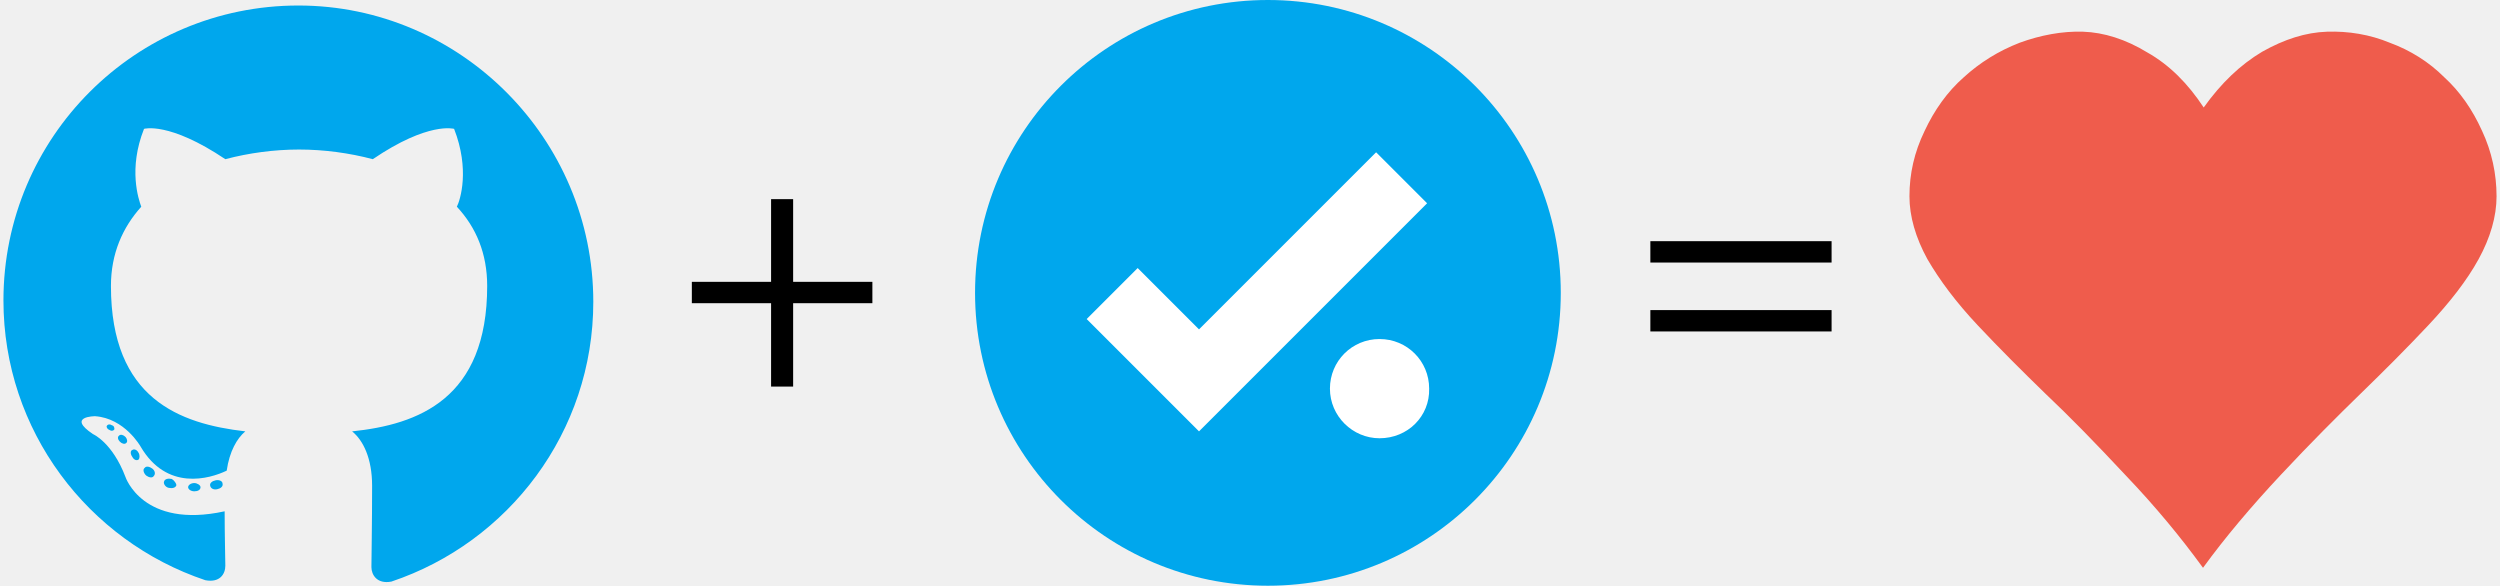
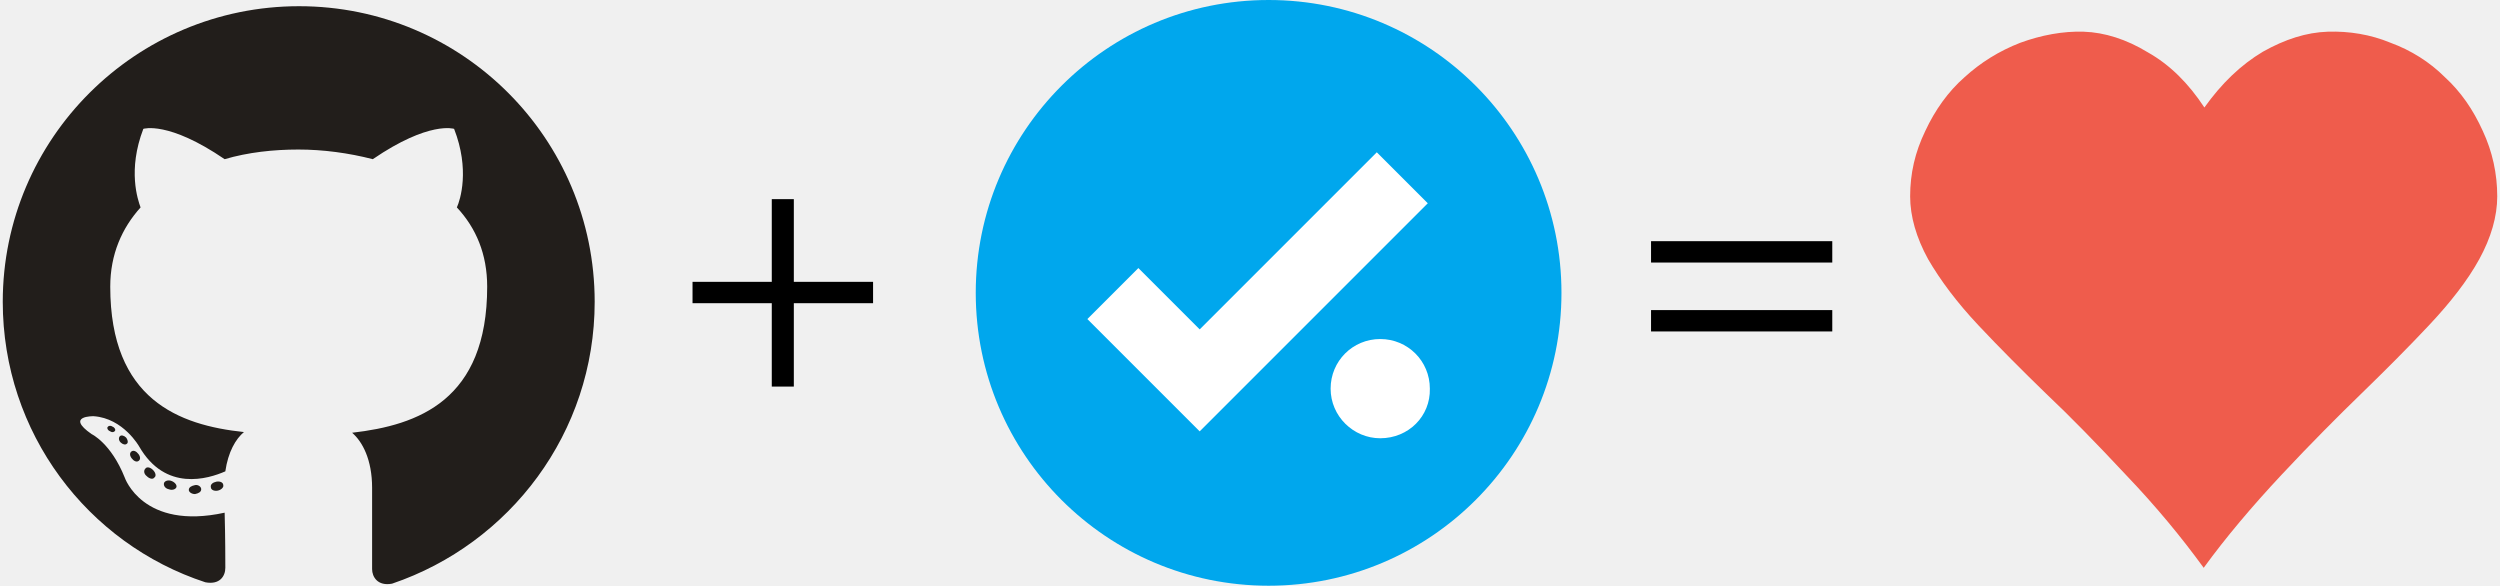
- <svg xmlns="http://www.w3.org/2000/svg" version="1.1" id="Layer_1" x="0px" y="0px" width="362.8px" height="85px" viewBox="158.5 165.9 362.8 85" enable-background="new 158.5 165.9 362.8 85" xml:space="preserve">
+ <svg xmlns="http://www.w3.org/2000/svg" version="1.1" id="Layer_1" x="0px" y="0px" width="362.8px" height="85px" viewBox="0 0 362.8 85" enable-background="new 0 0 362.8 85" xml:space="preserve">
  <g>
    <g>
-       <circle id="XMLID_10_" fill="#00A7ED" cx="342.5" cy="208.4" r="42.5" />
-       <g id="XMLID_969_">
-         <g id="XMLID_171_">
-           <path id="XMLID_193_" fill="#00A7ED" d="M201.8,166.7c-23.6,0-42.8,19.1-42.8,42.8c0,18.9,12.3,34.9,29.3,40.6      c2.1,0.4,2.9-0.9,2.9-2.1c0-1-0.1-4.4-0.1-7.9c-11.9,2.6-14.4-5-14.4-5c-1.9-5-4.7-6.2-4.7-6.2c-3.9-2.6,0.3-2.6,0.3-2.6      c4.3,0.3,6.6,4.4,6.6,4.4c3.8,6.5,10,4.7,12.5,3.5c0.4-2.8,1.5-4.7,2.7-5.7c-9.5-1.1-19.5-4.7-19.5-21.1c0-4.7,1.7-8.5,4.4-11.5      c-0.4-1.1-1.9-5.5,0.4-11.3c0,0,3.6-1.1,11.8,4.4c3.4-0.9,7.1-1.4,10.7-1.4s7.3,0.5,10.7,1.4c8.1-5.5,11.8-4.4,11.8-4.4      c2.3,5.9,0.9,10.3,0.4,11.3c2.8,3,4.4,6.8,4.4,11.5c0,16.4-10,20.1-19.6,21.1c1.6,1.3,2.9,3.9,2.9,7.9c0,5.7-0.1,10.3-0.1,11.8      c0,1.1,0.8,2.5,2.9,2.1c17-5.7,29.3-21.7,29.3-40.6C244.6,186,225.3,166.7,201.8,166.7z" />
-           <path id="XMLID_190_" fill="#00A7ED" d="M175.1,228.2c-0.1,0.2-0.4,0.3-0.7,0.1c-0.3-0.1-0.5-0.4-0.4-0.6      c0.1-0.2,0.4-0.3,0.7-0.1C175.1,227.7,175.1,228,175.1,228.2L175.1,228.2z" />
-           <path id="XMLID_187_" fill="#00A7ED" d="M176.8,230.2c-0.2,0.2-0.6,0.1-0.9-0.2c-0.3-0.3-0.4-0.7-0.1-0.9      c0.2-0.2,0.6-0.1,0.9,0.2C176.9,229.5,177.1,230,176.8,230.2L176.8,230.2z" />
-           <path id="XMLID_184_" fill="#00A7ED" d="M178.6,232.6c-0.3,0.2-0.7,0-0.9-0.4c-0.3-0.4-0.3-0.9,0-1c0.3-0.2,0.7,0,0.9,0.4      C178.8,231.9,178.8,232.4,178.6,232.6L178.6,232.6z" />
-           <path id="XMLID_181_" fill="#00A7ED" d="M180.8,235c-0.2,0.3-0.7,0.2-1.1-0.1c-0.4-0.4-0.5-0.9-0.2-1.1c0.2-0.3,0.7-0.2,1.1,0.1      S181.1,234.7,180.8,235L180.8,235z" />
-           <path id="XMLID_178_" fill="#00A7ED" d="M184.1,236.3c-0.1,0.4-0.6,0.5-1.1,0.4s-0.8-0.6-0.7-0.9c0.1-0.4,0.6-0.5,1.1-0.4      C183.8,235.6,184.1,236.1,184.1,236.3L184.1,236.3z" />
-           <path id="XMLID_175_" fill="#00A7ED" d="M187.6,236.6c0,0.4-0.4,0.6-0.9,0.6s-0.9-0.3-0.9-0.6s0.4-0.6,0.9-0.6      C187.1,236,187.6,236.3,187.6,236.6L187.6,236.6z" />
-           <path id="XMLID_172_" fill="#00A7ED" d="M190.8,236.1c0.1,0.4-0.3,0.7-0.8,0.8s-0.9-0.1-1-0.5s0.3-0.7,0.8-0.8      S190.8,235.7,190.8,236.1L190.8,236.1z" />
-         </g>
+       <g>
+         <circle id="XMLID_10_" fill="#00A7ED" cx="184.1" cy="42.5" r="42.5" />
+       </g>
+       <g enable-background="new    ">
+         <path d="M115.2,28.9v12h11.5V44h-11.5v12.1H112V44h-11.5v-3.1H112v-12L115.2,28.9L115.2,28.9z" />
+       </g>
+       <g id="XMLID_1016_">
+         <path id="XMLID_1023_" fill="#FFFFFF" d="M166.7,55.2L166.7,55.2l-8.9-8.9l7.4-7.4l8.9,8.9l25.7-25.7l7.4,7.4l-33.1,33.1     L166.7,55.2z M200.3,63.6c-3.9,0-7.2-3.2-7.2-7.2s3.2-7.2,7.2-7.2s7.2,3.2,7.2,7.2C207.6,60.4,204.4,63.6,200.3,63.6" />
+       </g>
+       <path id="XMLID_963_" fill="#EF5C4C" d="M319.9,15.6c2.5-3.5,5.3-6.2,8.5-8.1c3.2-1.8,6.3-2.8,9.4-2.9c3.1-0.1,6.2,0.4,9.1,1.6    c3,1.1,5.7,2.8,7.9,5c2.3,2.1,4.1,4.7,5.5,7.8c1.4,3,2.1,6.2,2.1,9.5c0,2.9-0.9,6-2.6,9.1c-1.7,3.1-4.2,6.3-7.3,9.6    c-3.1,3.3-6.4,6.6-9.8,9.9c-3.4,3.3-7.3,7.2-11.6,11.8c-4.3,4.6-8.1,9.1-11.3,13.5c-3.2-4.4-6.9-8.9-11.3-13.5    c-4.3-4.6-8.1-8.5-11.6-11.8c-3.4-3.3-6.7-6.6-9.8-9.9c-3.1-3.3-5.5-6.5-7.3-9.6c-1.7-3.1-2.6-6.2-2.6-9.1c0-3.3,0.7-6.4,2.2-9.5    c1.4-3,3.3-5.7,5.7-7.8c2.3-2.1,5-3.8,8.1-5c3-1.1,6.2-1.7,9.2-1.6c3,0.1,6.2,1.1,9.3,3C314.9,9.4,317.6,12.1,319.9,15.6z" />
+       <g enable-background="new    ">
+         <path d="M239.6,38.1V35h26.3v3.1H239.6z M239.6,48.1V45h26.3v3.1H239.6z" />
      </g>
    </g>
-     <g enable-background="new    ">
-       <path d="M273.6,194.8v12h11.5v3.1h-11.5V222h-3.2v-12.1h-11.5v-3.1h11.5v-12H273.6z" />
-     </g>
-     <g id="XMLID_1016_">
-       <path id="XMLID_1023_" fill="#FFFFFF" d="M325.1,221.1L325.1,221.1l-8.9-8.9l7.4-7.4l8.9,8.9l25.7-25.7l7.4,7.4l-33.1,33.1    L325.1,221.1z M358.7,229.5c-3.9,0-7.2-3.2-7.2-7.2s3.2-7.2,7.2-7.2s7.2,3.2,7.2,7.2C366,226.3,362.8,229.5,358.7,229.5" />
-     </g>
-     <path id="XMLID_963_" fill="#EF5C4C" d="M478.3,181.5c2.5-3.5,5.3-6.2,8.5-8.1c3.2-1.8,6.3-2.8,9.4-2.9c3.1-0.1,6.2,0.4,9.1,1.6   c3,1.1,5.7,2.8,7.9,5c2.3,2.1,4.1,4.7,5.5,7.8c1.4,3,2.1,6.2,2.1,9.5c0,2.9-0.9,6-2.6,9.1c-1.7,3.1-4.2,6.3-7.3,9.6   c-3.1,3.3-6.4,6.6-9.8,9.9c-3.4,3.3-7.3,7.2-11.6,11.8c-4.3,4.6-8.1,9.1-11.3,13.5c-3.2-4.4-6.9-8.9-11.3-13.5   c-4.3-4.6-8.1-8.5-11.6-11.8c-3.4-3.3-6.7-6.6-9.8-9.9c-3.1-3.3-5.5-6.5-7.3-9.6c-1.7-3.1-2.6-6.2-2.6-9.1c0-3.3,0.7-6.4,2.2-9.5   c1.4-3,3.3-5.7,5.7-7.8c2.3-2.1,5-3.8,8.1-5c3-1.1,6.2-1.7,9.2-1.6c3,0.1,6.2,1.1,9.3,3C473.3,175.3,476,178,478.3,181.5z" />
-     <g enable-background="new    ">
-       <path d="M398,204v-3.1h26.3v3.1H398z M398,214v-3.1h26.3v3.1H398z" />
+     <g>
+       <path fill-rule="evenodd" clip-rule="evenodd" fill="#221E1B" d="M43.4,0.9C19.7,0.9,0.4,20.1,0.4,43.8c0,19,12.3,35.1,29.4,40.7    c2.1,0.4,2.9-0.9,2.9-2.1c0-1,0-4.4-0.1-8c-11.9,2.6-14.5-5.1-14.5-5.1c-2-5-4.8-6.3-4.8-6.3c-3.9-2.7,0.3-2.6,0.3-2.6    c4.3,0.3,6.6,4.4,6.6,4.4c3.8,6.6,10,4.7,12.5,3.6c0.4-2.8,1.5-4.7,2.7-5.7C26,61.7,16,58,16,41.6c0-4.7,1.7-8.5,4.4-11.5    c-0.4-1.1-1.9-5.4,0.4-11.4c0,0,3.6-1.2,11.8,4.4c3.4-1,7.1-1.4,10.7-1.4c3.6,0,7.3,0.5,10.8,1.4c8.2-5.6,11.8-4.4,11.8-4.4    c2.3,5.9,0.9,10.3,0.4,11.4c2.8,3,4.4,6.8,4.4,11.5c0,16.5-10,20.1-19.6,21.2c1.5,1.3,2.9,3.9,2.9,8c0,5.7,0,10.4,0,11.8    c0,1.1,0.8,2.5,2.9,2.1C74,78.9,86.3,62.8,86.3,43.8C86.3,20.1,67.1,0.9,43.4,0.9z" />
+       <path fill="#221E1B" d="M16.7,62.5c-0.1,0.2-0.4,0.3-0.7,0.1c-0.3-0.1-0.5-0.4-0.4-0.6c0.1-0.2,0.4-0.3,0.7-0.1    C16.6,62,16.8,62.3,16.7,62.5L16.7,62.5z M16.2,62.1" />
+       <path fill="#221E1B" d="M18.4,64.4c-0.2,0.2-0.6,0.1-0.9-0.2c-0.3-0.3-0.3-0.7-0.1-0.9c0.2-0.2,0.6-0.1,0.9,0.2    C18.6,63.9,18.6,64.3,18.4,64.4L18.4,64.4z M18,64" />
+       <path fill="#221E1B" d="M20.1,66.9c-0.3,0.2-0.7,0-1-0.4c-0.3-0.4-0.3-0.8,0-1c0.3-0.2,0.7,0,1,0.4C20.4,66.3,20.4,66.7,20.1,66.9    L20.1,66.9z M20.1,66.9" />
+       <path fill="#221E1B" d="M22.4,69.3c-0.2,0.3-0.7,0.2-1.1-0.2c-0.4-0.3-0.5-0.8-0.2-1.1c0.2-0.3,0.7-0.2,1.1,0.2    C22.6,68.6,22.7,69.1,22.4,69.3L22.4,69.3z M22.4,69.3" />
+       <path fill="#221E1B" d="M25.6,70.7c-0.1,0.3-0.6,0.5-1.1,0.3c-0.5-0.1-0.8-0.5-0.7-0.9c0.1-0.3,0.6-0.5,1.1-0.3    C25.4,70,25.7,70.4,25.6,70.7L25.6,70.7z M25.6,70.7" />
+       <path fill="#221E1B" d="M29.2,71c0,0.4-0.4,0.6-0.9,0.7c-0.5,0-0.9-0.3-0.9-0.6c0-0.4,0.4-0.6,0.9-0.7    C28.7,70.3,29.2,70.6,29.2,71L29.2,71z M29.2,71" />
+       <path fill="#221E1B" d="M32.4,70.4c0.1,0.3-0.3,0.7-0.8,0.8c-0.5,0.1-1-0.1-1-0.5c-0.1-0.4,0.3-0.7,0.8-0.8    C31.9,69.8,32.4,70,32.4,70.4L32.4,70.4z M32.4,70.4" />
    </g>
  </g>
</svg>
